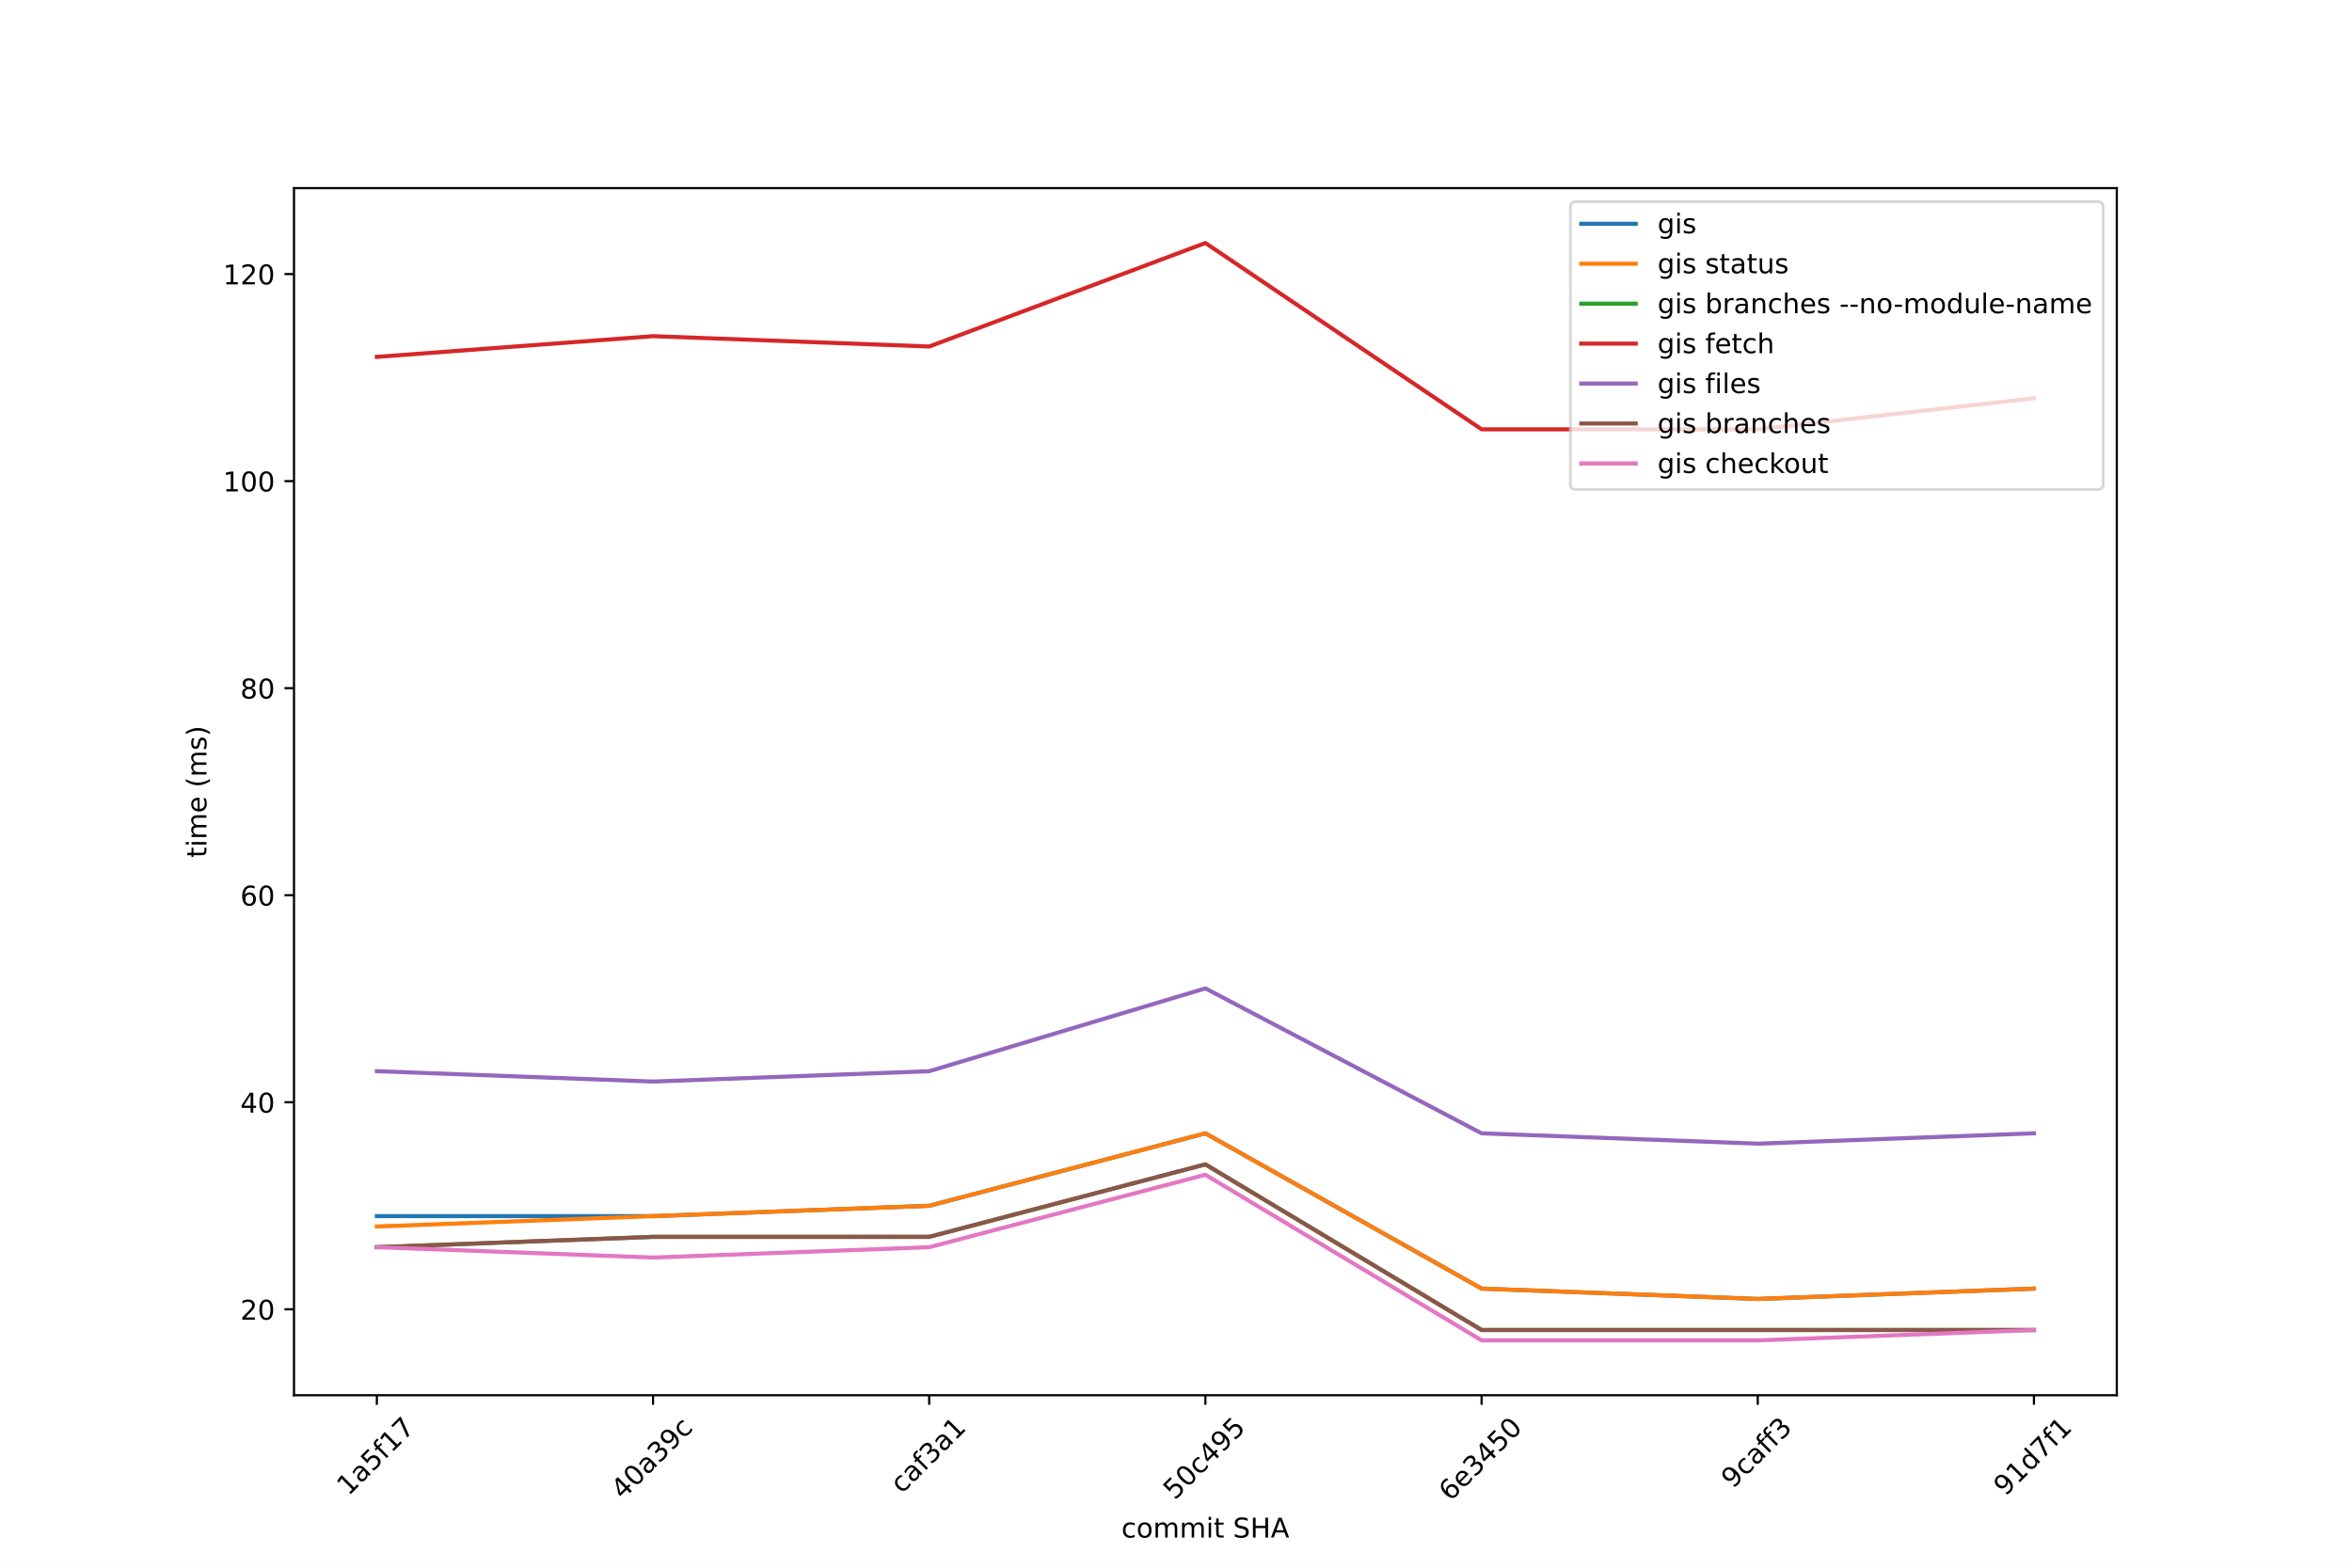
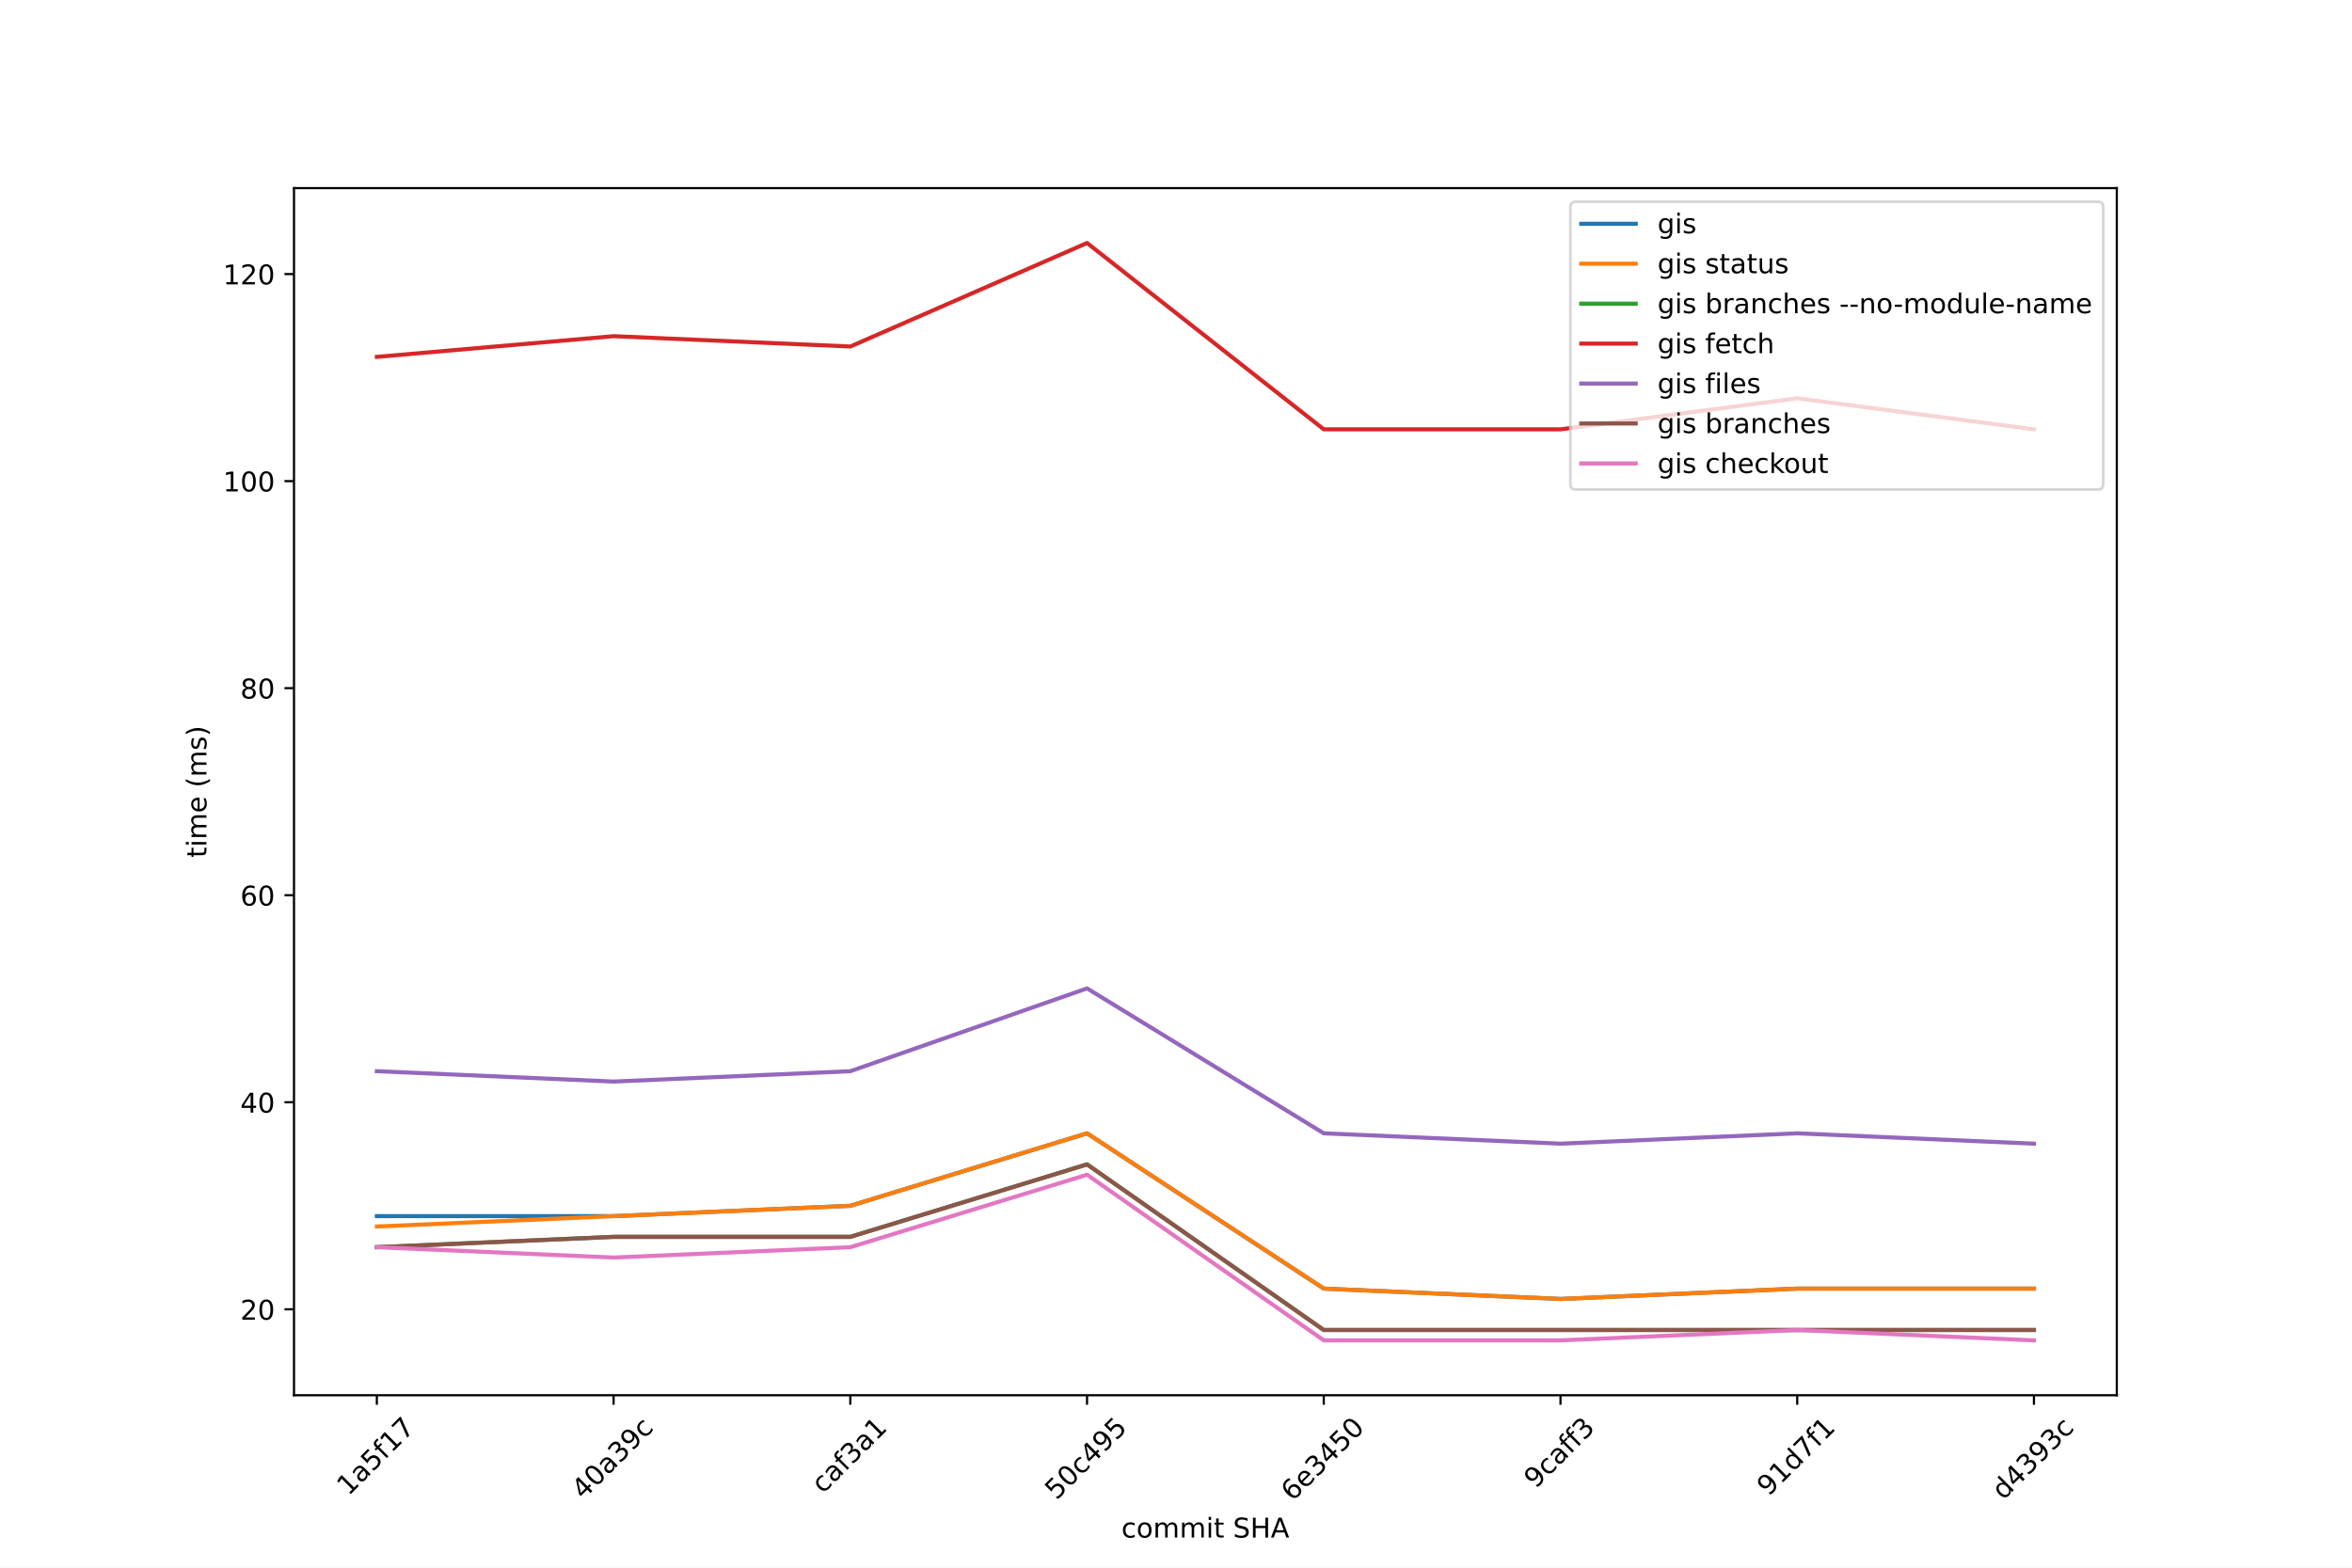
<svg xmlns="http://www.w3.org/2000/svg" xmlns:xlink="http://www.w3.org/1999/xlink" width="864pt" height="576pt" viewBox="0 0 864 576" version="1.1">
  <defs>
    <style type="text/css">*{stroke-linejoin: round; stroke-linecap: butt}</style>
  </defs>
  <g id="figure_1">
    <g id="patch_1">
      <path d="M 0 576  L 864 576  L 864 0  L 0 0  z " style="fill: #ffffff" />
    </g>
    <g id="axes_1">
      <g id="patch_2">
        <path d="M 108 512.64  L 777.6 512.64  L 777.6 69.12  L 108 69.12  z " style="fill: #ffffff" />
      </g>
      <g id="matplotlib.axis_1">
        <g id="xtick_1">
          <g id="line2d_1">
            <defs>
-               <path id="m021adf0e69" d="M 0 0  L 0 3.5  " style="stroke: #000000; stroke-width: 0.8" />
-             </defs>
-             <g>
-               <use xlink:href="#m021adf0e69" x="138.436" y="512.64" style="stroke: #000000; stroke-width: 0.8" />
+               <path id="m6a5d7a80e1" d="M 0 0  L 0 3.5  " style="stroke: #000000; stroke-width: 0.8" />
+             </defs>
+             <g>
+               <use xlink:href="#m6a5d7a80e1" x="138.436" y="512.64" style="stroke: #000000; stroke-width: 0.8" />
            </g>
          </g>
          <g id="text_1">
            <g transform="translate(127.9784 549.8312) rotate(-45) scale(0.1 -0.1)">
              <defs>
                <path id="DejaVuSans-31" d="M 794 531  L 1825 531  L 1825 4091  L 703 3866  L 703 4441  L 1819 4666  L 2450 4666  L 2450 531  L 3481 531  L 3481 0  L 794 0  L 794 531  z " transform="scale(0.015625)" />
                <path id="DejaVuSans-61" d="M 2194 1759  Q 1497 1759 1228 1600  Q 959 1441 959 1056  Q 959 750 1161 570  Q 1363 391 1709 391  Q 2188 391 2477 730  Q 2766 1069 2766 1631  L 2766 1759  L 2194 1759  z M 3341 1997  L 3341 0  L 2766 0  L 2766 531  Q 2569 213 2275 61  Q 1981 -91 1556 -91  Q 1019 -91 701 211  Q 384 513 384 1019  Q 384 1609 779 1909  Q 1175 2209 1959 2209  L 2766 2209  L 2766 2266  Q 2766 2663 2505 2880  Q 2244 3097 1772 3097  Q 1472 3097 1187 3025  Q 903 2953 641 2809  L 641 3341  Q 956 3463 1253 3523  Q 1550 3584 1831 3584  Q 2591 3584 2966 3190  Q 3341 2797 3341 1997  z " transform="scale(0.015625)" />
                <path id="DejaVuSans-35" d="M 691 4666  L 3169 4666  L 3169 4134  L 1269 4134  L 1269 2991  Q 1406 3038 1543 3061  Q 1681 3084 1819 3084  Q 2600 3084 3056 2656  Q 3513 2228 3513 1497  Q 3513 744 3044 326  Q 2575 -91 1722 -91  Q 1428 -91 1123 -41  Q 819 9 494 109  L 494 744  Q 775 591 1075 516  Q 1375 441 1709 441  Q 2250 441 2565 725  Q 2881 1009 2881 1497  Q 2881 1984 2565 2268  Q 2250 2553 1709 2553  Q 1456 2553 1204 2497  Q 953 2441 691 2322  L 691 4666  z " transform="scale(0.015625)" />
                <path id="DejaVuSans-66" d="M 2375 4863  L 2375 4384  L 1825 4384  Q 1516 4384 1395 4259  Q 1275 4134 1275 3809  L 1275 3500  L 2222 3500  L 2222 3053  L 1275 3053  L 1275 0  L 697 0  L 697 3053  L 147 3053  L 147 3500  L 697 3500  L 697 3744  Q 697 4328 969 4595  Q 1241 4863 1831 4863  L 2375 4863  z " transform="scale(0.015625)" />
                <path id="DejaVuSans-37" d="M 525 4666  L 3525 4666  L 3525 4397  L 1831 0  L 1172 0  L 2766 4134  L 525 4134  L 525 4666  z " transform="scale(0.015625)" />
              </defs>
              <use xlink:href="#DejaVuSans-31" />
              <use xlink:href="#DejaVuSans-61" x="63.623" />
              <use xlink:href="#DejaVuSans-35" x="124.902" />
              <use xlink:href="#DejaVuSans-66" x="188.525" />
              <use xlink:href="#DejaVuSans-31" x="223.73" />
              <use xlink:href="#DejaVuSans-37" x="287.354" />
            </g>
          </g>
        </g>
        <g id="xtick_2">
          <g id="line2d_2">
            <g>
-               <use xlink:href="#m021adf0e69" x="239.891" y="512.64" style="stroke: #000000; stroke-width: 0.8" />
+               <use xlink:href="#m6a5d7a80e1" x="225.397" y="512.64" style="stroke: #000000; stroke-width: 0.8" />
            </g>
          </g>
          <g id="text_2">
-             <g transform="translate(228.7335 551.23) rotate(-45) scale(0.1 -0.1)">
+             <g transform="translate(214.24 551.23) rotate(-45) scale(0.1 -0.1)">
              <defs>
                <path id="DejaVuSans-34" d="M 2419 4116  L 825 1625  L 2419 1625  L 2419 4116  z M 2253 4666  L 3047 4666  L 3047 1625  L 3713 1625  L 3713 1100  L 3047 1100  L 3047 0  L 2419 0  L 2419 1100  L 313 1100  L 313 1709  L 2253 4666  z " transform="scale(0.015625)" />
                <path id="DejaVuSans-30" d="M 2034 4250  Q 1547 4250 1301 3770  Q 1056 3291 1056 2328  Q 1056 1369 1301 889  Q 1547 409 2034 409  Q 2525 409 2770 889  Q 3016 1369 3016 2328  Q 3016 3291 2770 3770  Q 2525 4250 2034 4250  z M 2034 4750  Q 2819 4750 3233 4129  Q 3647 3509 3647 2328  Q 3647 1150 3233 529  Q 2819 -91 2034 -91  Q 1250 -91 836 529  Q 422 1150 422 2328  Q 422 3509 836 4129  Q 1250 4750 2034 4750  z " transform="scale(0.015625)" />
                <path id="DejaVuSans-33" d="M 2597 2516  Q 3050 2419 3304 2112  Q 3559 1806 3559 1356  Q 3559 666 3084 287  Q 2609 -91 1734 -91  Q 1441 -91 1130 -33  Q 819 25 488 141  L 488 750  Q 750 597 1062 519  Q 1375 441 1716 441  Q 2309 441 2620 675  Q 2931 909 2931 1356  Q 2931 1769 2642 2001  Q 2353 2234 1838 2234  L 1294 2234  L 1294 2753  L 1863 2753  Q 2328 2753 2575 2939  Q 2822 3125 2822 3475  Q 2822 3834 2567 4026  Q 2313 4219 1838 4219  Q 1578 4219 1281 4162  Q 984 4106 628 3988  L 628 4550  Q 988 4650 1302 4700  Q 1616 4750 1894 4750  Q 2613 4750 3031 4423  Q 3450 4097 3450 3541  Q 3450 3153 3228 2886  Q 3006 2619 2597 2516  z " transform="scale(0.015625)" />
                <path id="DejaVuSans-39" d="M 703 97  L 703 672  Q 941 559 1184 500  Q 1428 441 1663 441  Q 2288 441 2617 861  Q 2947 1281 2994 2138  Q 2813 1869 2534 1725  Q 2256 1581 1919 1581  Q 1219 1581 811 2004  Q 403 2428 403 3163  Q 403 3881 828 4315  Q 1253 4750 1959 4750  Q 2769 4750 3195 4129  Q 3622 3509 3622 2328  Q 3622 1225 3098 567  Q 2575 -91 1691 -91  Q 1453 -91 1209 -44  Q 966 3 703 97  z M 1959 2075  Q 2384 2075 2632 2365  Q 2881 2656 2881 3163  Q 2881 3666 2632 3958  Q 2384 4250 1959 4250  Q 1534 4250 1286 3958  Q 1038 3666 1038 3163  Q 1038 2656 1286 2365  Q 1534 2075 1959 2075  z " transform="scale(0.015625)" />
                <path id="DejaVuSans-63" d="M 3122 3366  L 3122 2828  Q 2878 2963 2633 3030  Q 2388 3097 2138 3097  Q 1578 3097 1268 2742  Q 959 2388 959 1747  Q 959 1106 1268 751  Q 1578 397 2138 397  Q 2388 397 2633 464  Q 2878 531 3122 666  L 3122 134  Q 2881 22 2623 -34  Q 2366 -91 2075 -91  Q 1284 -91 818 406  Q 353 903 353 1747  Q 353 2603 823 3093  Q 1294 3584 2113 3584  Q 2378 3584 2631 3529  Q 2884 3475 3122 3366  z " transform="scale(0.015625)" />
              </defs>
              <use xlink:href="#DejaVuSans-34" />
              <use xlink:href="#DejaVuSans-30" x="63.623" />
              <use xlink:href="#DejaVuSans-61" x="127.246" />
              <use xlink:href="#DejaVuSans-33" x="188.525" />
              <use xlink:href="#DejaVuSans-39" x="252.148" />
              <use xlink:href="#DejaVuSans-63" x="315.771" />
            </g>
          </g>
        </g>
        <g id="xtick_3">
          <g id="line2d_3">
            <g>
-               <use xlink:href="#m021adf0e69" x="341.345" y="512.64" style="stroke: #000000; stroke-width: 0.8" />
+               <use xlink:href="#m6a5d7a80e1" x="312.358" y="512.64" style="stroke: #000000; stroke-width: 0.8" />
            </g>
          </g>
          <g id="text_3">
-             <g transform="translate(331.2758 549.0545) rotate(-45) scale(0.1 -0.1)">
+             <g transform="translate(302.2888 549.0545) rotate(-45) scale(0.1 -0.1)">
              <use xlink:href="#DejaVuSans-63" />
              <use xlink:href="#DejaVuSans-61" x="54.98" />
              <use xlink:href="#DejaVuSans-66" x="116.26" />
              <use xlink:href="#DejaVuSans-33" x="151.465" />
              <use xlink:href="#DejaVuSans-61" x="215.088" />
              <use xlink:href="#DejaVuSans-31" x="276.367" />
            </g>
          </g>
        </g>
        <g id="xtick_4">
          <g id="line2d_4">
            <g>
-               <use xlink:href="#m021adf0e69" x="442.8" y="512.64" style="stroke: #000000; stroke-width: 0.8" />
+               <use xlink:href="#m6a5d7a80e1" x="399.319" y="512.64" style="stroke: #000000; stroke-width: 0.8" />
            </g>
          </g>
          <g id="text_4">
-             <g transform="translate(431.5598 551.3957) rotate(-45) scale(0.1 -0.1)">
+             <g transform="translate(388.0792 551.3957) rotate(-45) scale(0.1 -0.1)">
              <use xlink:href="#DejaVuSans-35" />
              <use xlink:href="#DejaVuSans-30" x="63.623" />
              <use xlink:href="#DejaVuSans-63" x="127.246" />
              <use xlink:href="#DejaVuSans-34" x="182.227" />
              <use xlink:href="#DejaVuSans-39" x="245.85" />
              <use xlink:href="#DejaVuSans-35" x="309.473" />
            </g>
          </g>
        </g>
        <g id="xtick_5">
          <g id="line2d_5">
            <g>
-               <use xlink:href="#m021adf0e69" x="544.255" y="512.64" style="stroke: #000000; stroke-width: 0.8" />
+               <use xlink:href="#m6a5d7a80e1" x="486.281" y="512.64" style="stroke: #000000; stroke-width: 0.8" />
            </g>
          </g>
          <g id="text_5">
-             <g transform="translate(532.7828 551.8587) rotate(-45) scale(0.1 -0.1)">
+             <g transform="translate(474.8088 551.8587) rotate(-45) scale(0.1 -0.1)">
              <defs>
                <path id="DejaVuSans-36" d="M 2113 2584  Q 1688 2584 1439 2293  Q 1191 2003 1191 1497  Q 1191 994 1439 701  Q 1688 409 2113 409  Q 2538 409 2786 701  Q 3034 994 3034 1497  Q 3034 2003 2786 2293  Q 2538 2584 2113 2584  z M 3366 4563  L 3366 3988  Q 3128 4100 2886 4159  Q 2644 4219 2406 4219  Q 1781 4219 1451 3797  Q 1122 3375 1075 2522  Q 1259 2794 1537 2939  Q 1816 3084 2150 3084  Q 2853 3084 3261 2657  Q 3669 2231 3669 1497  Q 3669 778 3244 343  Q 2819 -91 2113 -91  Q 1303 -91 875 529  Q 447 1150 447 2328  Q 447 3434 972 4092  Q 1497 4750 2381 4750  Q 2619 4750 2861 4703  Q 3103 4656 3366 4563  z " transform="scale(0.015625)" />
                <path id="DejaVuSans-65" d="M 3597 1894  L 3597 1613  L 953 1613  Q 991 1019 1311 708  Q 1631 397 2203 397  Q 2534 397 2845 478  Q 3156 559 3463 722  L 3463 178  Q 3153 47 2828 -22  Q 2503 -91 2169 -91  Q 1331 -91 842 396  Q 353 884 353 1716  Q 353 2575 817 3079  Q 1281 3584 2069 3584  Q 2775 3584 3186 3129  Q 3597 2675 3597 1894  z M 3022 2063  Q 3016 2534 2758 2815  Q 2500 3097 2075 3097  Q 1594 3097 1305 2825  Q 1016 2553 972 2059  L 3022 2063  z " transform="scale(0.015625)" />
              </defs>
              <use xlink:href="#DejaVuSans-36" />
              <use xlink:href="#DejaVuSans-65" x="63.623" />
              <use xlink:href="#DejaVuSans-33" x="125.146" />
              <use xlink:href="#DejaVuSans-34" x="188.77" />
              <use xlink:href="#DejaVuSans-35" x="252.393" />
              <use xlink:href="#DejaVuSans-30" x="316.016" />
            </g>
          </g>
        </g>
        <g id="xtick_6">
          <g id="line2d_6">
            <g>
-               <use xlink:href="#m021adf0e69" x="645.709" y="512.64" style="stroke: #000000; stroke-width: 0.8" />
+               <use xlink:href="#m6a5d7a80e1" x="573.242" y="512.64" style="stroke: #000000; stroke-width: 0.8" />
            </g>
          </g>
          <g id="text_6">
-             <g transform="translate(636.5614 547.2105) rotate(-45) scale(0.1 -0.1)">
+             <g transform="translate(564.0939 547.2105) rotate(-45) scale(0.1 -0.1)">
              <use xlink:href="#DejaVuSans-39" />
              <use xlink:href="#DejaVuSans-63" x="63.623" />
              <use xlink:href="#DejaVuSans-61" x="118.604" />
              <use xlink:href="#DejaVuSans-66" x="179.883" />
              <use xlink:href="#DejaVuSans-66" x="215.088" />
              <use xlink:href="#DejaVuSans-33" x="250.293" />
            </g>
          </g>
        </g>
        <g id="xtick_7">
          <g id="line2d_7">
            <g>
-               <use xlink:href="#m021adf0e69" x="747.164" y="512.64" style="stroke: #000000; stroke-width: 0.8" />
+               <use xlink:href="#m6a5d7a80e1" x="660.203" y="512.64" style="stroke: #000000; stroke-width: 0.8" />
            </g>
          </g>
          <g id="text_7">
-             <g transform="translate(736.6277 549.987) rotate(-45) scale(0.1 -0.1)">
+             <g transform="translate(649.6667 549.987) rotate(-45) scale(0.1 -0.1)">
              <defs>
                <path id="DejaVuSans-64" d="M 2906 2969  L 2906 4863  L 3481 4863  L 3481 0  L 2906 0  L 2906 525  Q 2725 213 2448 61  Q 2172 -91 1784 -91  Q 1150 -91 751 415  Q 353 922 353 1747  Q 353 2572 751 3078  Q 1150 3584 1784 3584  Q 2172 3584 2448 3432  Q 2725 3281 2906 2969  z M 947 1747  Q 947 1113 1208 752  Q 1469 391 1925 391  Q 2381 391 2643 752  Q 2906 1113 2906 1747  Q 2906 2381 2643 2742  Q 2381 3103 1925 3103  Q 1469 3103 1208 2742  Q 947 2381 947 1747  z " transform="scale(0.015625)" />
              </defs>
              <use xlink:href="#DejaVuSans-39" />
              <use xlink:href="#DejaVuSans-31" x="63.623" />
              <use xlink:href="#DejaVuSans-64" x="127.246" />
              <use xlink:href="#DejaVuSans-37" x="190.723" />
              <use xlink:href="#DejaVuSans-66" x="254.346" />
              <use xlink:href="#DejaVuSans-31" x="289.551" />
            </g>
          </g>
        </g>
-         <g id="text_8">
+         <g id="xtick_8">
+           <g id="line2d_8">
+             <g>
+               <use xlink:href="#m6a5d7a80e1" x="747.164" y="512.64" style="stroke: #000000; stroke-width: 0.8" />
+             </g>
+           </g>
+           <g id="text_8">
+             <g transform="translate(735.9284 551.3858) rotate(-45) scale(0.1 -0.1)">
+               <use xlink:href="#DejaVuSans-64" />
+               <use xlink:href="#DejaVuSans-34" x="63.477" />
+               <use xlink:href="#DejaVuSans-33" x="127.1" />
+               <use xlink:href="#DejaVuSans-39" x="190.723" />
+               <use xlink:href="#DejaVuSans-33" x="254.346" />
+               <use xlink:href="#DejaVuSans-63" x="317.969" />
+             </g>
+           </g>
+         </g>
+         <g id="text_9">
          <g transform="translate(411.9578 564.9277) scale(0.1 -0.1)">
            <defs>
              <path id="DejaVuSans-6f" d="M 1959 3097  Q 1497 3097 1228 2736  Q 959 2375 959 1747  Q 959 1119 1226 758  Q 1494 397 1959 397  Q 2419 397 2687 759  Q 2956 1122 2956 1747  Q 2956 2369 2687 2733  Q 2419 3097 1959 3097  z M 1959 3584  Q 2709 3584 3137 3096  Q 3566 2609 3566 1747  Q 3566 888 3137 398  Q 2709 -91 1959 -91  Q 1206 -91 779 398  Q 353 888 353 1747  Q 353 2609 779 3096  Q 1206 3584 1959 3584  z " transform="scale(0.015625)" />
              <path id="DejaVuSans-6d" d="M 3328 2828  Q 3544 3216 3844 3400  Q 4144 3584 4550 3584  Q 5097 3584 5394 3201  Q 5691 2819 5691 2113  L 5691 0  L 5113 0  L 5113 2094  Q 5113 2597 4934 2840  Q 4756 3084 4391 3084  Q 3944 3084 3684 2787  Q 3425 2491 3425 1978  L 3425 0  L 2847 0  L 2847 2094  Q 2847 2600 2669 2842  Q 2491 3084 2119 3084  Q 1678 3084 1418 2786  Q 1159 2488 1159 1978  L 1159 0  L 581 0  L 581 3500  L 1159 3500  L 1159 2956  Q 1356 3278 1631 3431  Q 1906 3584 2284 3584  Q 2666 3584 2933 3390  Q 3200 3197 3328 2828  z " transform="scale(0.015625)" />
              <path id="DejaVuSans-69" d="M 603 3500  L 1178 3500  L 1178 0  L 603 0  L 603 3500  z M 603 4863  L 1178 4863  L 1178 4134  L 603 4134  L 603 4863  z " transform="scale(0.015625)" />
              <path id="DejaVuSans-74" d="M 1172 4494  L 1172 3500  L 2356 3500  L 2356 3053  L 1172 3053  L 1172 1153  Q 1172 725 1289 603  Q 1406 481 1766 481  L 2356 481  L 2356 0  L 1766 0  Q 1100 0 847 248  Q 594 497 594 1153  L 594 3053  L 172 3053  L 172 3500  L 594 3500  L 594 4494  L 1172 4494  z " transform="scale(0.015625)" />
              <path id="DejaVuSans-20" transform="scale(0.015625)" />
              <path id="DejaVuSans-53" d="M 3425 4513  L 3425 3897  Q 3066 4069 2747 4153  Q 2428 4238 2131 4238  Q 1616 4238 1336 4038  Q 1056 3838 1056 3469  Q 1056 3159 1242 3001  Q 1428 2844 1947 2747  L 2328 2669  Q 3034 2534 3370 2195  Q 3706 1856 3706 1288  Q 3706 609 3251 259  Q 2797 -91 1919 -91  Q 1588 -91 1214 -16  Q 841 59 441 206  L 441 856  Q 825 641 1194 531  Q 1563 422 1919 422  Q 2459 422 2753 634  Q 3047 847 3047 1241  Q 3047 1584 2836 1778  Q 2625 1972 2144 2069  L 1759 2144  Q 1053 2284 737 2584  Q 422 2884 422 3419  Q 422 4038 858 4394  Q 1294 4750 2059 4750  Q 2388 4750 2728 4690  Q 3069 4631 3425 4513  z " transform="scale(0.015625)" />
              <path id="DejaVuSans-48" d="M 628 4666  L 1259 4666  L 1259 2753  L 3553 2753  L 3553 4666  L 4184 4666  L 4184 0  L 3553 0  L 3553 2222  L 1259 2222  L 1259 0  L 628 0  L 628 4666  z " transform="scale(0.015625)" />
              <path id="DejaVuSans-41" d="M 2188 4044  L 1331 1722  L 3047 1722  L 2188 4044  z M 1831 4666  L 2547 4666  L 4325 0  L 3669 0  L 3244 1197  L 1141 1197  L 716 0  L 50 0  L 1831 4666  z " transform="scale(0.015625)" />
            </defs>
            <use xlink:href="#DejaVuSans-63" />
            <use xlink:href="#DejaVuSans-6f" x="54.98" />
            <use xlink:href="#DejaVuSans-6d" x="116.162" />
            <use xlink:href="#DejaVuSans-6d" x="213.574" />
            <use xlink:href="#DejaVuSans-69" x="310.986" />
            <use xlink:href="#DejaVuSans-74" x="338.77" />
            <use xlink:href="#DejaVuSans-20" x="377.979" />
            <use xlink:href="#DejaVuSans-53" x="409.766" />
            <use xlink:href="#DejaVuSans-48" x="473.242" />
            <use xlink:href="#DejaVuSans-41" x="548.438" />
          </g>
        </g>
      </g>
      <g id="matplotlib.axis_2">
        <g id="ytick_1">
-           <g id="line2d_8">
-             <defs>
-               <path id="m605857dfa8" d="M 0 0  L -3.5 0  " style="stroke: #000000; stroke-width: 0.8" />
-             </defs>
-             <g>
-               <use xlink:href="#m605857dfa8" x="108" y="481.069" style="stroke: #000000; stroke-width: 0.8" />
-             </g>
-           </g>
-           <g id="text_9">
+           <g id="line2d_9">
+             <defs>
+               <path id="m5b1112317f" d="M 0 0  L -3.5 0  " style="stroke: #000000; stroke-width: 0.8" />
+             </defs>
+             <g>
+               <use xlink:href="#m5b1112317f" x="108" y="481.069" style="stroke: #000000; stroke-width: 0.8" />
+             </g>
+           </g>
+           <g id="text_10">
            <g transform="translate(88.275 484.8679) scale(0.1 -0.1)">
              <defs>
                <path id="DejaVuSans-32" d="M 1228 531  L 3431 531  L 3431 0  L 469 0  L 469 531  Q 828 903 1448 1529  Q 2069 2156 2228 2338  Q 2531 2678 2651 2914  Q 2772 3150 2772 3378  Q 2772 3750 2511 3984  Q 2250 4219 1831 4219  Q 1534 4219 1204 4116  Q 875 4013 500 3803  L 500 4441  Q 881 4594 1212 4672  Q 1544 4750 1819 4750  Q 2544 4750 2975 4387  Q 3406 4025 3406 3419  Q 3406 3131 3298 2873  Q 3191 2616 2906 2266  Q 2828 2175 2409 1742  Q 1991 1309 1228 531  z " transform="scale(0.015625)" />
              </defs>
              <use xlink:href="#DejaVuSans-32" />
              <use xlink:href="#DejaVuSans-30" x="63.623" />
            </g>
          </g>
        </g>
        <g id="ytick_2">
-           <g id="line2d_9">
-             <g>
-               <use xlink:href="#m605857dfa8" x="108" y="404.993" style="stroke: #000000; stroke-width: 0.8" />
-             </g>
-           </g>
-           <g id="text_10">
+           <g id="line2d_10">
+             <g>
+               <use xlink:href="#m5b1112317f" x="108" y="404.993" style="stroke: #000000; stroke-width: 0.8" />
+             </g>
+           </g>
+           <g id="text_11">
            <g transform="translate(88.275 408.7924) scale(0.1 -0.1)">
              <use xlink:href="#DejaVuSans-34" />
              <use xlink:href="#DejaVuSans-30" x="63.623" />
            </g>
          </g>
        </g>
        <g id="ytick_3">
-           <g id="line2d_10">
-             <g>
-               <use xlink:href="#m605857dfa8" x="108" y="328.918" style="stroke: #000000; stroke-width: 0.8" />
-             </g>
-           </g>
-           <g id="text_11">
+           <g id="line2d_11">
+             <g>
+               <use xlink:href="#m5b1112317f" x="108" y="328.918" style="stroke: #000000; stroke-width: 0.8" />
+             </g>
+           </g>
+           <g id="text_12">
            <g transform="translate(88.275 332.717) scale(0.1 -0.1)">
              <use xlink:href="#DejaVuSans-36" />
              <use xlink:href="#DejaVuSans-30" x="63.623" />
            </g>
          </g>
        </g>
        <g id="ytick_4">
-           <g id="line2d_11">
-             <g>
-               <use xlink:href="#m605857dfa8" x="108" y="252.842" style="stroke: #000000; stroke-width: 0.8" />
-             </g>
-           </g>
-           <g id="text_12">
+           <g id="line2d_12">
+             <g>
+               <use xlink:href="#m5b1112317f" x="108" y="252.842" style="stroke: #000000; stroke-width: 0.8" />
+             </g>
+           </g>
+           <g id="text_13">
            <g transform="translate(88.275 256.6415) scale(0.1 -0.1)">
              <defs>
                <path id="DejaVuSans-38" d="M 2034 2216  Q 1584 2216 1326 1975  Q 1069 1734 1069 1313  Q 1069 891 1326 650  Q 1584 409 2034 409  Q 2484 409 2743 651  Q 3003 894 3003 1313  Q 3003 1734 2745 1975  Q 2488 2216 2034 2216  z M 1403 2484  Q 997 2584 770 2862  Q 544 3141 544 3541  Q 544 4100 942 4425  Q 1341 4750 2034 4750  Q 2731 4750 3128 4425  Q 3525 4100 3525 3541  Q 3525 3141 3298 2862  Q 3072 2584 2669 2484  Q 3125 2378 3379 2068  Q 3634 1759 3634 1313  Q 3634 634 3220 271  Q 2806 -91 2034 -91  Q 1263 -91 848 271  Q 434 634 434 1313  Q 434 1759 690 2068  Q 947 2378 1403 2484  z M 1172 3481  Q 1172 3119 1398 2916  Q 1625 2713 2034 2713  Q 2441 2713 2670 2916  Q 2900 3119 2900 3481  Q 2900 3844 2670 4047  Q 2441 4250 2034 4250  Q 1625 4250 1398 4047  Q 1172 3844 1172 3481  z " transform="scale(0.015625)" />
              </defs>
              <use xlink:href="#DejaVuSans-38" />
              <use xlink:href="#DejaVuSans-30" x="63.623" />
            </g>
          </g>
        </g>
        <g id="ytick_5">
-           <g id="line2d_12">
-             <g>
-               <use xlink:href="#m605857dfa8" x="108" y="176.767" style="stroke: #000000; stroke-width: 0.8" />
-             </g>
-           </g>
-           <g id="text_13">
+           <g id="line2d_13">
+             <g>
+               <use xlink:href="#m5b1112317f" x="108" y="176.767" style="stroke: #000000; stroke-width: 0.8" />
+             </g>
+           </g>
+           <g id="text_14">
            <g transform="translate(81.9125 180.566) scale(0.1 -0.1)">
              <use xlink:href="#DejaVuSans-31" />
              <use xlink:href="#DejaVuSans-30" x="63.623" />
              <use xlink:href="#DejaVuSans-30" x="127.246" />
            </g>
          </g>
        </g>
        <g id="ytick_6">
-           <g id="line2d_13">
-             <g>
-               <use xlink:href="#m605857dfa8" x="108" y="100.691" style="stroke: #000000; stroke-width: 0.8" />
-             </g>
-           </g>
-           <g id="text_14">
+           <g id="line2d_14">
+             <g>
+               <use xlink:href="#m5b1112317f" x="108" y="100.691" style="stroke: #000000; stroke-width: 0.8" />
+             </g>
+           </g>
+           <g id="text_15">
            <g transform="translate(81.9125 104.4905) scale(0.1 -0.1)">
              <use xlink:href="#DejaVuSans-31" />
              <use xlink:href="#DejaVuSans-32" x="63.623" />
              <use xlink:href="#DejaVuSans-30" x="127.246" />
            </g>
          </g>
        </g>
-         <g id="text_15">
+         <g id="text_16">
          <g transform="translate(75.83281 315.1417) rotate(-90) scale(0.1 -0.1)">
            <defs>
              <path id="DejaVuSans-28" d="M 1984 4856  Q 1566 4138 1362 3434  Q 1159 2731 1159 2009  Q 1159 1288 1364 580  Q 1569 -128 1984 -844  L 1484 -844  Q 1016 -109 783 600  Q 550 1309 550 2009  Q 550 2706 781 3412  Q 1013 4119 1484 4856  L 1984 4856  z " transform="scale(0.015625)" />
              <path id="DejaVuSans-73" d="M 2834 3397  L 2834 2853  Q 2591 2978 2328 3040  Q 2066 3103 1784 3103  Q 1356 3103 1142 2972  Q 928 2841 928 2578  Q 928 2378 1081 2264  Q 1234 2150 1697 2047  L 1894 2003  Q 2506 1872 2764 1633  Q 3022 1394 3022 966  Q 3022 478 2636 193  Q 2250 -91 1575 -91  Q 1294 -91 989 -36  Q 684 19 347 128  L 347 722  Q 666 556 975 473  Q 1284 391 1588 391  Q 1994 391 2212 530  Q 2431 669 2431 922  Q 2431 1156 2273 1281  Q 2116 1406 1581 1522  L 1381 1569  Q 847 1681 609 1914  Q 372 2147 372 2553  Q 372 3047 722 3315  Q 1072 3584 1716 3584  Q 2034 3584 2315 3537  Q 2597 3491 2834 3397  z " transform="scale(0.015625)" />
              <path id="DejaVuSans-29" d="M 513 4856  L 1013 4856  Q 1481 4119 1714 3412  Q 1947 2706 1947 2009  Q 1947 1309 1714 600  Q 1481 -109 1013 -844  L 513 -844  Q 928 -128 1133 580  Q 1338 1288 1338 2009  Q 1338 2731 1133 3434  Q 928 4138 513 4856  z " transform="scale(0.015625)" />
            </defs>
            <use xlink:href="#DejaVuSans-74" />
            <use xlink:href="#DejaVuSans-69" x="39.209" />
            <use xlink:href="#DejaVuSans-6d" x="66.992" />
            <use xlink:href="#DejaVuSans-65" x="164.404" />
            <use xlink:href="#DejaVuSans-20" x="225.928" />
            <use xlink:href="#DejaVuSans-28" x="257.715" />
            <use xlink:href="#DejaVuSans-6d" x="296.729" />
            <use xlink:href="#DejaVuSans-73" x="394.141" />
            <use xlink:href="#DejaVuSans-29" x="446.24" />
          </g>
        </g>
      </g>
-       <g id="line2d_14">
-         <path d="M 138.436 446.835  L 239.891 446.835  L 341.345 443.031  L 442.8 416.405  L 544.255 473.461  L 645.709 477.265  L 747.164 473.461  " clip-path="url(#pef3251e68c)" style="fill: none; stroke: #1f77b4; stroke-width: 1.5; stroke-linecap: square" />
-       </g>
      <g id="line2d_15">
-         <path d="M 138.436 450.638  L 239.891 446.835  L 341.345 443.031  L 442.8 416.405  L 544.255 473.461  L 645.709 477.265  L 747.164 473.461  " clip-path="url(#pef3251e68c)" style="fill: none; stroke: #ff7f0e; stroke-width: 1.5; stroke-linecap: square" />
+         <path d="M 138.436 446.835  L 225.397 446.835  L 312.358 443.031  L 399.319 416.405  L 486.281 473.461  L 573.242 477.265  L 660.203 473.461  L 747.164 473.461  " clip-path="url(#p0d80ce1cce)" style="fill: none; stroke: #1f77b4; stroke-width: 1.5; stroke-linecap: square" />
      </g>
      <g id="line2d_16">
-         <path d="M 138.436 458.246  L 239.891 454.442  L 341.345 454.442  L 442.8 427.816  L 544.255 488.676  L 645.709 488.676  L 747.164 488.676  " clip-path="url(#pef3251e68c)" style="fill: none; stroke: #2ca02c; stroke-width: 1.5; stroke-linecap: square" />
+         <path d="M 138.436 450.638  L 225.397 446.835  L 312.358 443.031  L 399.319 416.405  L 486.281 473.461  L 573.242 477.265  L 660.203 473.461  L 747.164 473.461  " clip-path="url(#p0d80ce1cce)" style="fill: none; stroke: #ff7f0e; stroke-width: 1.5; stroke-linecap: square" />
      </g>
      <g id="line2d_17">
-         <path d="M 138.436 131.122  L 239.891 123.514  L 341.345 127.318  L 442.8 89.28  L 544.255 157.748  L 645.709 157.748  L 747.164 146.337  " clip-path="url(#pef3251e68c)" style="fill: none; stroke: #d62728; stroke-width: 1.5; stroke-linecap: square" />
+         <path d="M 138.436 458.246  L 225.397 454.442  L 312.358 454.442  L 399.319 427.816  L 486.281 488.676  L 573.242 488.676  L 660.203 488.676  L 747.164 488.676  " clip-path="url(#p0d80ce1cce)" style="fill: none; stroke: #2ca02c; stroke-width: 1.5; stroke-linecap: square" />
      </g>
      <g id="line2d_18">
-         <path d="M 138.436 393.582  L 239.891 397.386  L 341.345 393.582  L 442.8 363.152  L 544.255 416.405  L 645.709 420.208  L 747.164 416.405  " clip-path="url(#pef3251e68c)" style="fill: none; stroke: #9467bd; stroke-width: 1.5; stroke-linecap: square" />
+         <path d="M 138.436 131.122  L 225.397 123.514  L 312.358 127.318  L 399.319 89.28  L 486.281 157.748  L 573.242 157.748  L 660.203 146.337  L 747.164 157.748  " clip-path="url(#p0d80ce1cce)" style="fill: none; stroke: #d62728; stroke-width: 1.5; stroke-linecap: square" />
      </g>
      <g id="line2d_19">
-         <path d="M 138.436 458.246  L 239.891 454.442  L 341.345 454.442  L 442.8 427.816  L 544.255 488.676  L 645.709 488.676  L 747.164 488.676  " clip-path="url(#pef3251e68c)" style="fill: none; stroke: #8c564b; stroke-width: 1.5; stroke-linecap: square" />
+         <path d="M 138.436 393.582  L 225.397 397.386  L 312.358 393.582  L 399.319 363.152  L 486.281 416.405  L 573.242 420.208  L 660.203 416.405  L 747.164 420.208  " clip-path="url(#p0d80ce1cce)" style="fill: none; stroke: #9467bd; stroke-width: 1.5; stroke-linecap: square" />
      </g>
      <g id="line2d_20">
-         <path d="M 138.436 458.246  L 239.891 462.05  L 341.345 458.246  L 442.8 431.62  L 544.255 492.48  L 645.709 492.48  L 747.164 488.676  " clip-path="url(#pef3251e68c)" style="fill: none; stroke: #e377c2; stroke-width: 1.5; stroke-linecap: square" />
+         <path d="M 138.436 458.246  L 225.397 454.442  L 312.358 454.442  L 399.319 427.816  L 486.281 488.676  L 573.242 488.676  L 660.203 488.676  L 747.164 488.676  " clip-path="url(#p0d80ce1cce)" style="fill: none; stroke: #8c564b; stroke-width: 1.5; stroke-linecap: square" />
+       </g>
+       <g id="line2d_21">
+         <path d="M 138.436 458.246  L 225.397 462.05  L 312.358 458.246  L 399.319 431.62  L 486.281 492.48  L 573.242 492.48  L 660.203 488.676  L 747.164 492.48  " clip-path="url(#p0d80ce1cce)" style="fill: none; stroke: #e377c2; stroke-width: 1.5; stroke-linecap: square" />
      </g>
      <g id="patch_3">
        <path d="M 108 512.64  L 108 69.12  " style="fill: none; stroke: #000000; stroke-width: 0.8; stroke-linejoin: miter; stroke-linecap: square" />
      </g>
      <g id="patch_4">
        <path d="M 777.6 512.64  L 777.6 69.12  " style="fill: none; stroke: #000000; stroke-width: 0.8; stroke-linejoin: miter; stroke-linecap: square" />
      </g>
      <g id="patch_5">
        <path d="M 108 512.64  L 777.6 512.64  " style="fill: none; stroke: #000000; stroke-width: 0.8; stroke-linejoin: miter; stroke-linecap: square" />
      </g>
      <g id="patch_6">
        <path d="M 108 69.12  L 777.6 69.12  " style="fill: none; stroke: #000000; stroke-width: 0.8; stroke-linejoin: miter; stroke-linecap: square" />
      </g>
      <g id="legend_1">
        <g id="patch_7">
          <path d="M 578.873 179.867  L 770.6 179.867  Q 772.6 179.867 772.6 177.867  L 772.6 76.12  Q 772.6 74.12 770.6 74.12  L 578.873 74.12  Q 576.873 74.12 576.873 76.12  L 576.873 177.867  Q 576.873 179.867 578.873 179.867  z " style="fill: #ffffff; opacity: 0.8; stroke: #cccccc; stroke-linejoin: miter" />
        </g>
-         <g id="line2d_21">
+         <g id="line2d_22">
          <path d="M 580.873 82.218  L 590.873 82.218  L 600.873 82.218  " style="fill: none; stroke: #1f77b4; stroke-width: 1.5; stroke-linecap: square" />
        </g>
-         <g id="text_16">
+         <g id="text_17">
          <g transform="translate(608.8734 85.71844) scale(0.1 -0.1)">
            <defs>
              <path id="DejaVuSans-67" d="M 2906 1791  Q 2906 2416 2648 2759  Q 2391 3103 1925 3103  Q 1463 3103 1205 2759  Q 947 2416 947 1791  Q 947 1169 1205 825  Q 1463 481 1925 481  Q 2391 481 2648 825  Q 2906 1169 2906 1791  z M 3481 434  Q 3481 -459 3084 -895  Q 2688 -1331 1869 -1331  Q 1566 -1331 1297 -1286  Q 1028 -1241 775 -1147  L 775 -588  Q 1028 -725 1275 -790  Q 1522 -856 1778 -856  Q 2344 -856 2625 -561  Q 2906 -266 2906 331  L 2906 616  Q 2728 306 2450 153  Q 2172 0 1784 0  Q 1141 0 747 490  Q 353 981 353 1791  Q 353 2603 747 3093  Q 1141 3584 1784 3584  Q 2172 3584 2450 3431  Q 2728 3278 2906 2969  L 2906 3500  L 3481 3500  L 3481 434  z " transform="scale(0.015625)" />
            </defs>
            <use xlink:href="#DejaVuSans-67" />
            <use xlink:href="#DejaVuSans-69" x="63.477" />
            <use xlink:href="#DejaVuSans-73" x="91.26" />
          </g>
        </g>
-         <g id="line2d_22">
+         <g id="line2d_23">
          <path d="M 580.873 96.897  L 590.873 96.897  L 600.873 96.897  " style="fill: none; stroke: #ff7f0e; stroke-width: 1.5; stroke-linecap: square" />
        </g>
-         <g id="text_17">
+         <g id="text_18">
          <g transform="translate(608.8734 100.3966) scale(0.1 -0.1)">
            <defs>
              <path id="DejaVuSans-75" d="M 544 1381  L 544 3500  L 1119 3500  L 1119 1403  Q 1119 906 1312 657  Q 1506 409 1894 409  Q 2359 409 2629 706  Q 2900 1003 2900 1516  L 2900 3500  L 3475 3500  L 3475 0  L 2900 0  L 2900 538  Q 2691 219 2414 64  Q 2138 -91 1772 -91  Q 1169 -91 856 284  Q 544 659 544 1381  z M 1991 3584  L 1991 3584  z " transform="scale(0.015625)" />
            </defs>
            <use xlink:href="#DejaVuSans-67" />
            <use xlink:href="#DejaVuSans-69" x="63.477" />
            <use xlink:href="#DejaVuSans-73" x="91.26" />
            <use xlink:href="#DejaVuSans-20" x="143.359" />
            <use xlink:href="#DejaVuSans-73" x="175.146" />
            <use xlink:href="#DejaVuSans-74" x="227.246" />
            <use xlink:href="#DejaVuSans-61" x="266.455" />
            <use xlink:href="#DejaVuSans-74" x="327.734" />
            <use xlink:href="#DejaVuSans-75" x="366.943" />
            <use xlink:href="#DejaVuSans-73" x="430.322" />
          </g>
        </g>
-         <g id="line2d_23">
+         <g id="line2d_24">
          <path d="M 580.873 111.575  L 590.873 111.575  L 600.873 111.575  " style="fill: none; stroke: #2ca02c; stroke-width: 1.5; stroke-linecap: square" />
        </g>
-         <g id="text_18">
+         <g id="text_19">
          <g transform="translate(608.8734 115.0747) scale(0.1 -0.1)">
            <defs>
              <path id="DejaVuSans-62" d="M 3116 1747  Q 3116 2381 2855 2742  Q 2594 3103 2138 3103  Q 1681 3103 1420 2742  Q 1159 2381 1159 1747  Q 1159 1113 1420 752  Q 1681 391 2138 391  Q 2594 391 2855 752  Q 3116 1113 3116 1747  z M 1159 2969  Q 1341 3281 1617 3432  Q 1894 3584 2278 3584  Q 2916 3584 3314 3078  Q 3713 2572 3713 1747  Q 3713 922 3314 415  Q 2916 -91 2278 -91  Q 1894 -91 1617 61  Q 1341 213 1159 525  L 1159 0  L 581 0  L 581 4863  L 1159 4863  L 1159 2969  z " transform="scale(0.015625)" />
              <path id="DejaVuSans-72" d="M 2631 2963  Q 2534 3019 2420 3045  Q 2306 3072 2169 3072  Q 1681 3072 1420 2755  Q 1159 2438 1159 1844  L 1159 0  L 581 0  L 581 3500  L 1159 3500  L 1159 2956  Q 1341 3275 1631 3429  Q 1922 3584 2338 3584  Q 2397 3584 2469 3576  Q 2541 3569 2628 3553  L 2631 2963  z " transform="scale(0.015625)" />
              <path id="DejaVuSans-6e" d="M 3513 2113  L 3513 0  L 2938 0  L 2938 2094  Q 2938 2591 2744 2837  Q 2550 3084 2163 3084  Q 1697 3084 1428 2787  Q 1159 2491 1159 1978  L 1159 0  L 581 0  L 581 3500  L 1159 3500  L 1159 2956  Q 1366 3272 1645 3428  Q 1925 3584 2291 3584  Q 2894 3584 3203 3211  Q 3513 2838 3513 2113  z " transform="scale(0.015625)" />
              <path id="DejaVuSans-68" d="M 3513 2113  L 3513 0  L 2938 0  L 2938 2094  Q 2938 2591 2744 2837  Q 2550 3084 2163 3084  Q 1697 3084 1428 2787  Q 1159 2491 1159 1978  L 1159 0  L 581 0  L 581 4863  L 1159 4863  L 1159 2956  Q 1366 3272 1645 3428  Q 1925 3584 2291 3584  Q 2894 3584 3203 3211  Q 3513 2838 3513 2113  z " transform="scale(0.015625)" />
              <path id="DejaVuSans-2d" d="M 313 2009  L 1997 2009  L 1997 1497  L 313 1497  L 313 2009  z " transform="scale(0.015625)" />
              <path id="DejaVuSans-6c" d="M 603 4863  L 1178 4863  L 1178 0  L 603 0  L 603 4863  z " transform="scale(0.015625)" />
            </defs>
            <use xlink:href="#DejaVuSans-67" />
            <use xlink:href="#DejaVuSans-69" x="63.477" />
            <use xlink:href="#DejaVuSans-73" x="91.26" />
            <use xlink:href="#DejaVuSans-20" x="143.359" />
            <use xlink:href="#DejaVuSans-62" x="175.146" />
            <use xlink:href="#DejaVuSans-72" x="238.623" />
            <use xlink:href="#DejaVuSans-61" x="279.736" />
            <use xlink:href="#DejaVuSans-6e" x="341.016" />
            <use xlink:href="#DejaVuSans-63" x="404.395" />
            <use xlink:href="#DejaVuSans-68" x="459.375" />
            <use xlink:href="#DejaVuSans-65" x="522.754" />
            <use xlink:href="#DejaVuSans-73" x="584.277" />
            <use xlink:href="#DejaVuSans-20" x="636.377" />
            <use xlink:href="#DejaVuSans-2d" x="668.164" />
            <use xlink:href="#DejaVuSans-2d" x="704.248" />
            <use xlink:href="#DejaVuSans-6e" x="740.332" />
            <use xlink:href="#DejaVuSans-6f" x="803.711" />
            <use xlink:href="#DejaVuSans-2d" x="866.768" />
            <use xlink:href="#DejaVuSans-6d" x="902.852" />
            <use xlink:href="#DejaVuSans-6f" x="1000.264" />
            <use xlink:href="#DejaVuSans-64" x="1061.445" />
            <use xlink:href="#DejaVuSans-75" x="1124.922" />
            <use xlink:href="#DejaVuSans-6c" x="1188.301" />
            <use xlink:href="#DejaVuSans-65" x="1216.084" />
            <use xlink:href="#DejaVuSans-2d" x="1277.607" />
            <use xlink:href="#DejaVuSans-6e" x="1313.691" />
            <use xlink:href="#DejaVuSans-61" x="1377.07" />
            <use xlink:href="#DejaVuSans-6d" x="1438.35" />
            <use xlink:href="#DejaVuSans-65" x="1535.762" />
          </g>
        </g>
-         <g id="line2d_24">
+         <g id="line2d_25">
          <path d="M 580.873 126.253  L 590.873 126.253  L 600.873 126.253  " style="fill: none; stroke: #d62728; stroke-width: 1.5; stroke-linecap: square" />
        </g>
-         <g id="text_19">
+         <g id="text_20">
          <g transform="translate(608.8734 129.7528) scale(0.1 -0.1)">
            <use xlink:href="#DejaVuSans-67" />
            <use xlink:href="#DejaVuSans-69" x="63.477" />
            <use xlink:href="#DejaVuSans-73" x="91.26" />
            <use xlink:href="#DejaVuSans-20" x="143.359" />
            <use xlink:href="#DejaVuSans-66" x="175.146" />
            <use xlink:href="#DejaVuSans-65" x="210.352" />
            <use xlink:href="#DejaVuSans-74" x="271.875" />
            <use xlink:href="#DejaVuSans-63" x="311.084" />
            <use xlink:href="#DejaVuSans-68" x="366.064" />
          </g>
        </g>
-         <g id="line2d_25">
+         <g id="line2d_26">
          <path d="M 580.873 140.931  L 590.873 140.931  L 600.873 140.931  " style="fill: none; stroke: #9467bd; stroke-width: 1.5; stroke-linecap: square" />
        </g>
-         <g id="text_20">
+         <g id="text_21">
          <g transform="translate(608.8734 144.4309) scale(0.1 -0.1)">
            <use xlink:href="#DejaVuSans-67" />
            <use xlink:href="#DejaVuSans-69" x="63.477" />
            <use xlink:href="#DejaVuSans-73" x="91.26" />
            <use xlink:href="#DejaVuSans-20" x="143.359" />
            <use xlink:href="#DejaVuSans-66" x="175.146" />
            <use xlink:href="#DejaVuSans-69" x="210.352" />
            <use xlink:href="#DejaVuSans-6c" x="238.135" />
            <use xlink:href="#DejaVuSans-65" x="265.918" />
            <use xlink:href="#DejaVuSans-73" x="327.441" />
          </g>
        </g>
-         <g id="line2d_26">
+         <g id="line2d_27">
          <path d="M 580.873 155.609  L 590.873 155.609  L 600.873 155.609  " style="fill: none; stroke: #8c564b; stroke-width: 1.5; stroke-linecap: square" />
        </g>
-         <g id="text_21">
+         <g id="text_22">
          <g transform="translate(608.8734 159.1091) scale(0.1 -0.1)">
            <use xlink:href="#DejaVuSans-67" />
            <use xlink:href="#DejaVuSans-69" x="63.477" />
            <use xlink:href="#DejaVuSans-73" x="91.26" />
            <use xlink:href="#DejaVuSans-20" x="143.359" />
            <use xlink:href="#DejaVuSans-62" x="175.146" />
            <use xlink:href="#DejaVuSans-72" x="238.623" />
            <use xlink:href="#DejaVuSans-61" x="279.736" />
            <use xlink:href="#DejaVuSans-6e" x="341.016" />
            <use xlink:href="#DejaVuSans-63" x="404.395" />
            <use xlink:href="#DejaVuSans-68" x="459.375" />
            <use xlink:href="#DejaVuSans-65" x="522.754" />
            <use xlink:href="#DejaVuSans-73" x="584.277" />
          </g>
        </g>
-         <g id="line2d_27">
+         <g id="line2d_28">
          <path d="M 580.873 170.287  L 590.873 170.287  L 600.873 170.287  " style="fill: none; stroke: #e377c2; stroke-width: 1.5; stroke-linecap: square" />
        </g>
-         <g id="text_22">
+         <g id="text_23">
          <g transform="translate(608.8734 173.7872) scale(0.1 -0.1)">
            <defs>
              <path id="DejaVuSans-6b" d="M 581 4863  L 1159 4863  L 1159 1991  L 2875 3500  L 3609 3500  L 1753 1863  L 3688 0  L 2938 0  L 1159 1709  L 1159 0  L 581 0  L 581 4863  z " transform="scale(0.015625)" />
            </defs>
            <use xlink:href="#DejaVuSans-67" />
            <use xlink:href="#DejaVuSans-69" x="63.477" />
            <use xlink:href="#DejaVuSans-73" x="91.26" />
            <use xlink:href="#DejaVuSans-20" x="143.359" />
            <use xlink:href="#DejaVuSans-63" x="175.146" />
            <use xlink:href="#DejaVuSans-68" x="230.127" />
            <use xlink:href="#DejaVuSans-65" x="293.506" />
            <use xlink:href="#DejaVuSans-63" x="355.029" />
            <use xlink:href="#DejaVuSans-6b" x="410.01" />
            <use xlink:href="#DejaVuSans-6f" x="464.295" />
            <use xlink:href="#DejaVuSans-75" x="525.477" />
            <use xlink:href="#DejaVuSans-74" x="588.855" />
          </g>
        </g>
      </g>
    </g>
  </g>
  <defs>
-     <clipPath id="pef3251e68c">
+     <clipPath id="p0d80ce1cce">
      <rect x="108" y="69.12" width="669.6" height="443.52" />
    </clipPath>
  </defs>
</svg>
